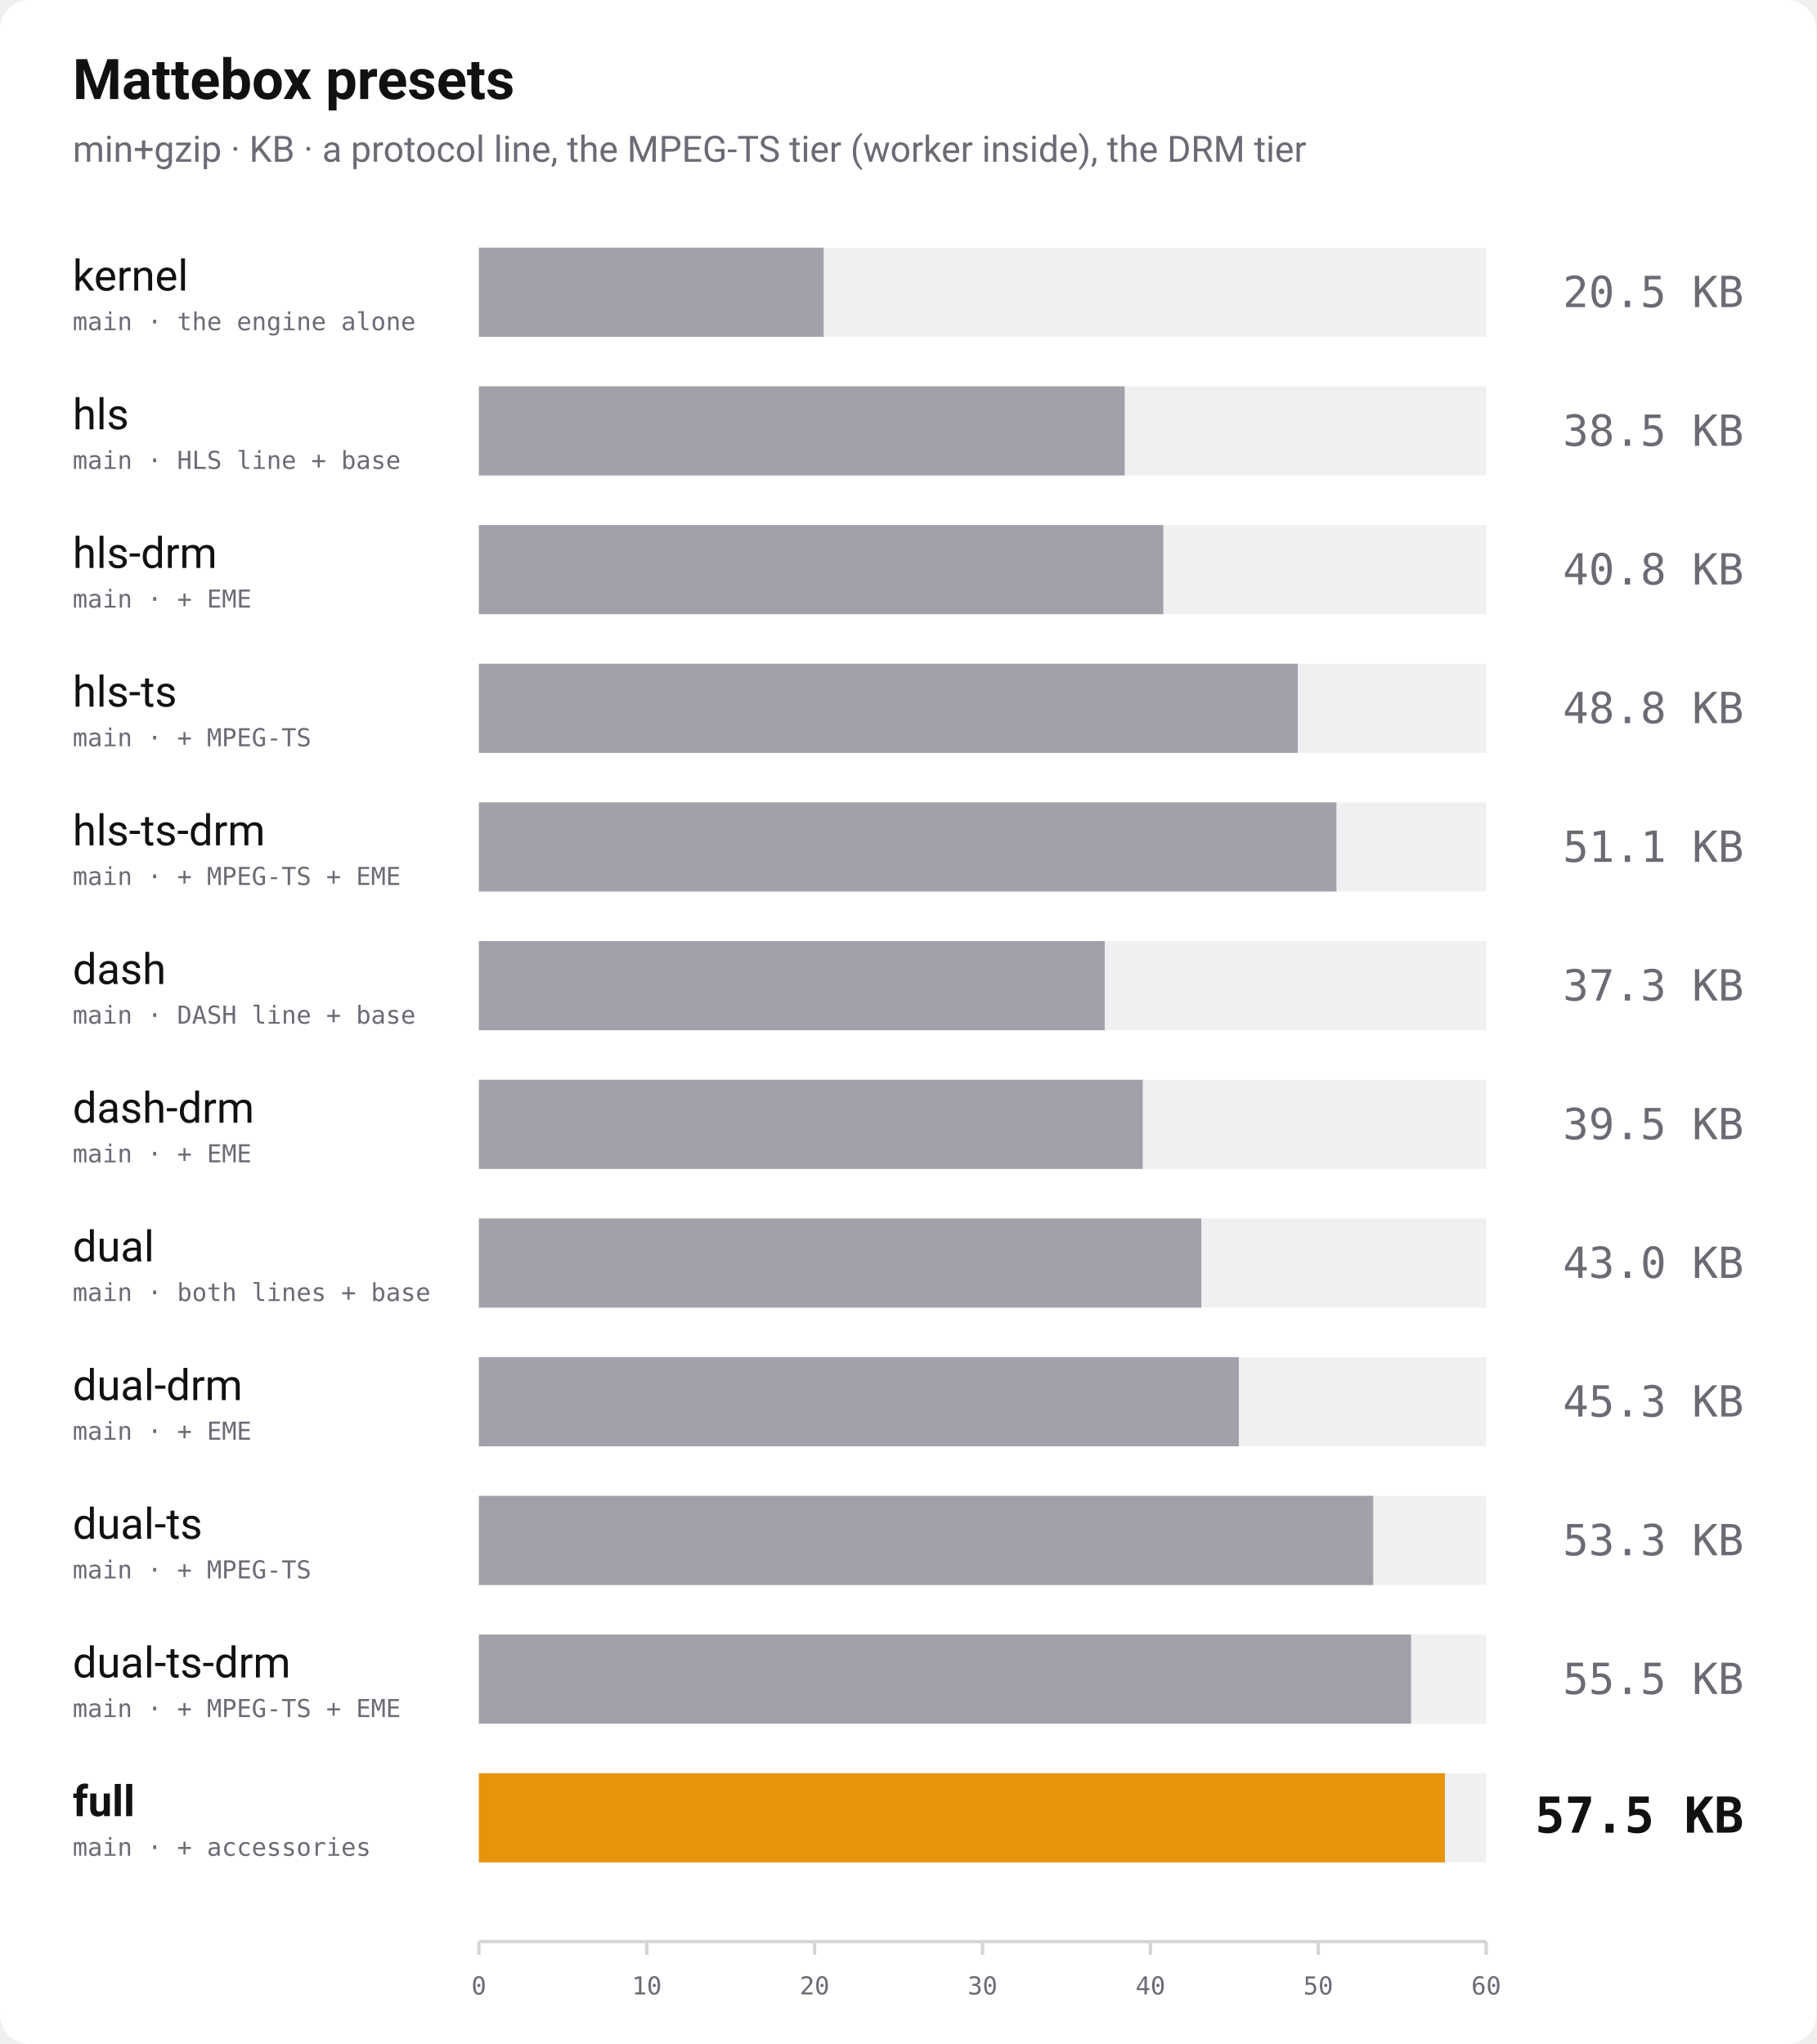
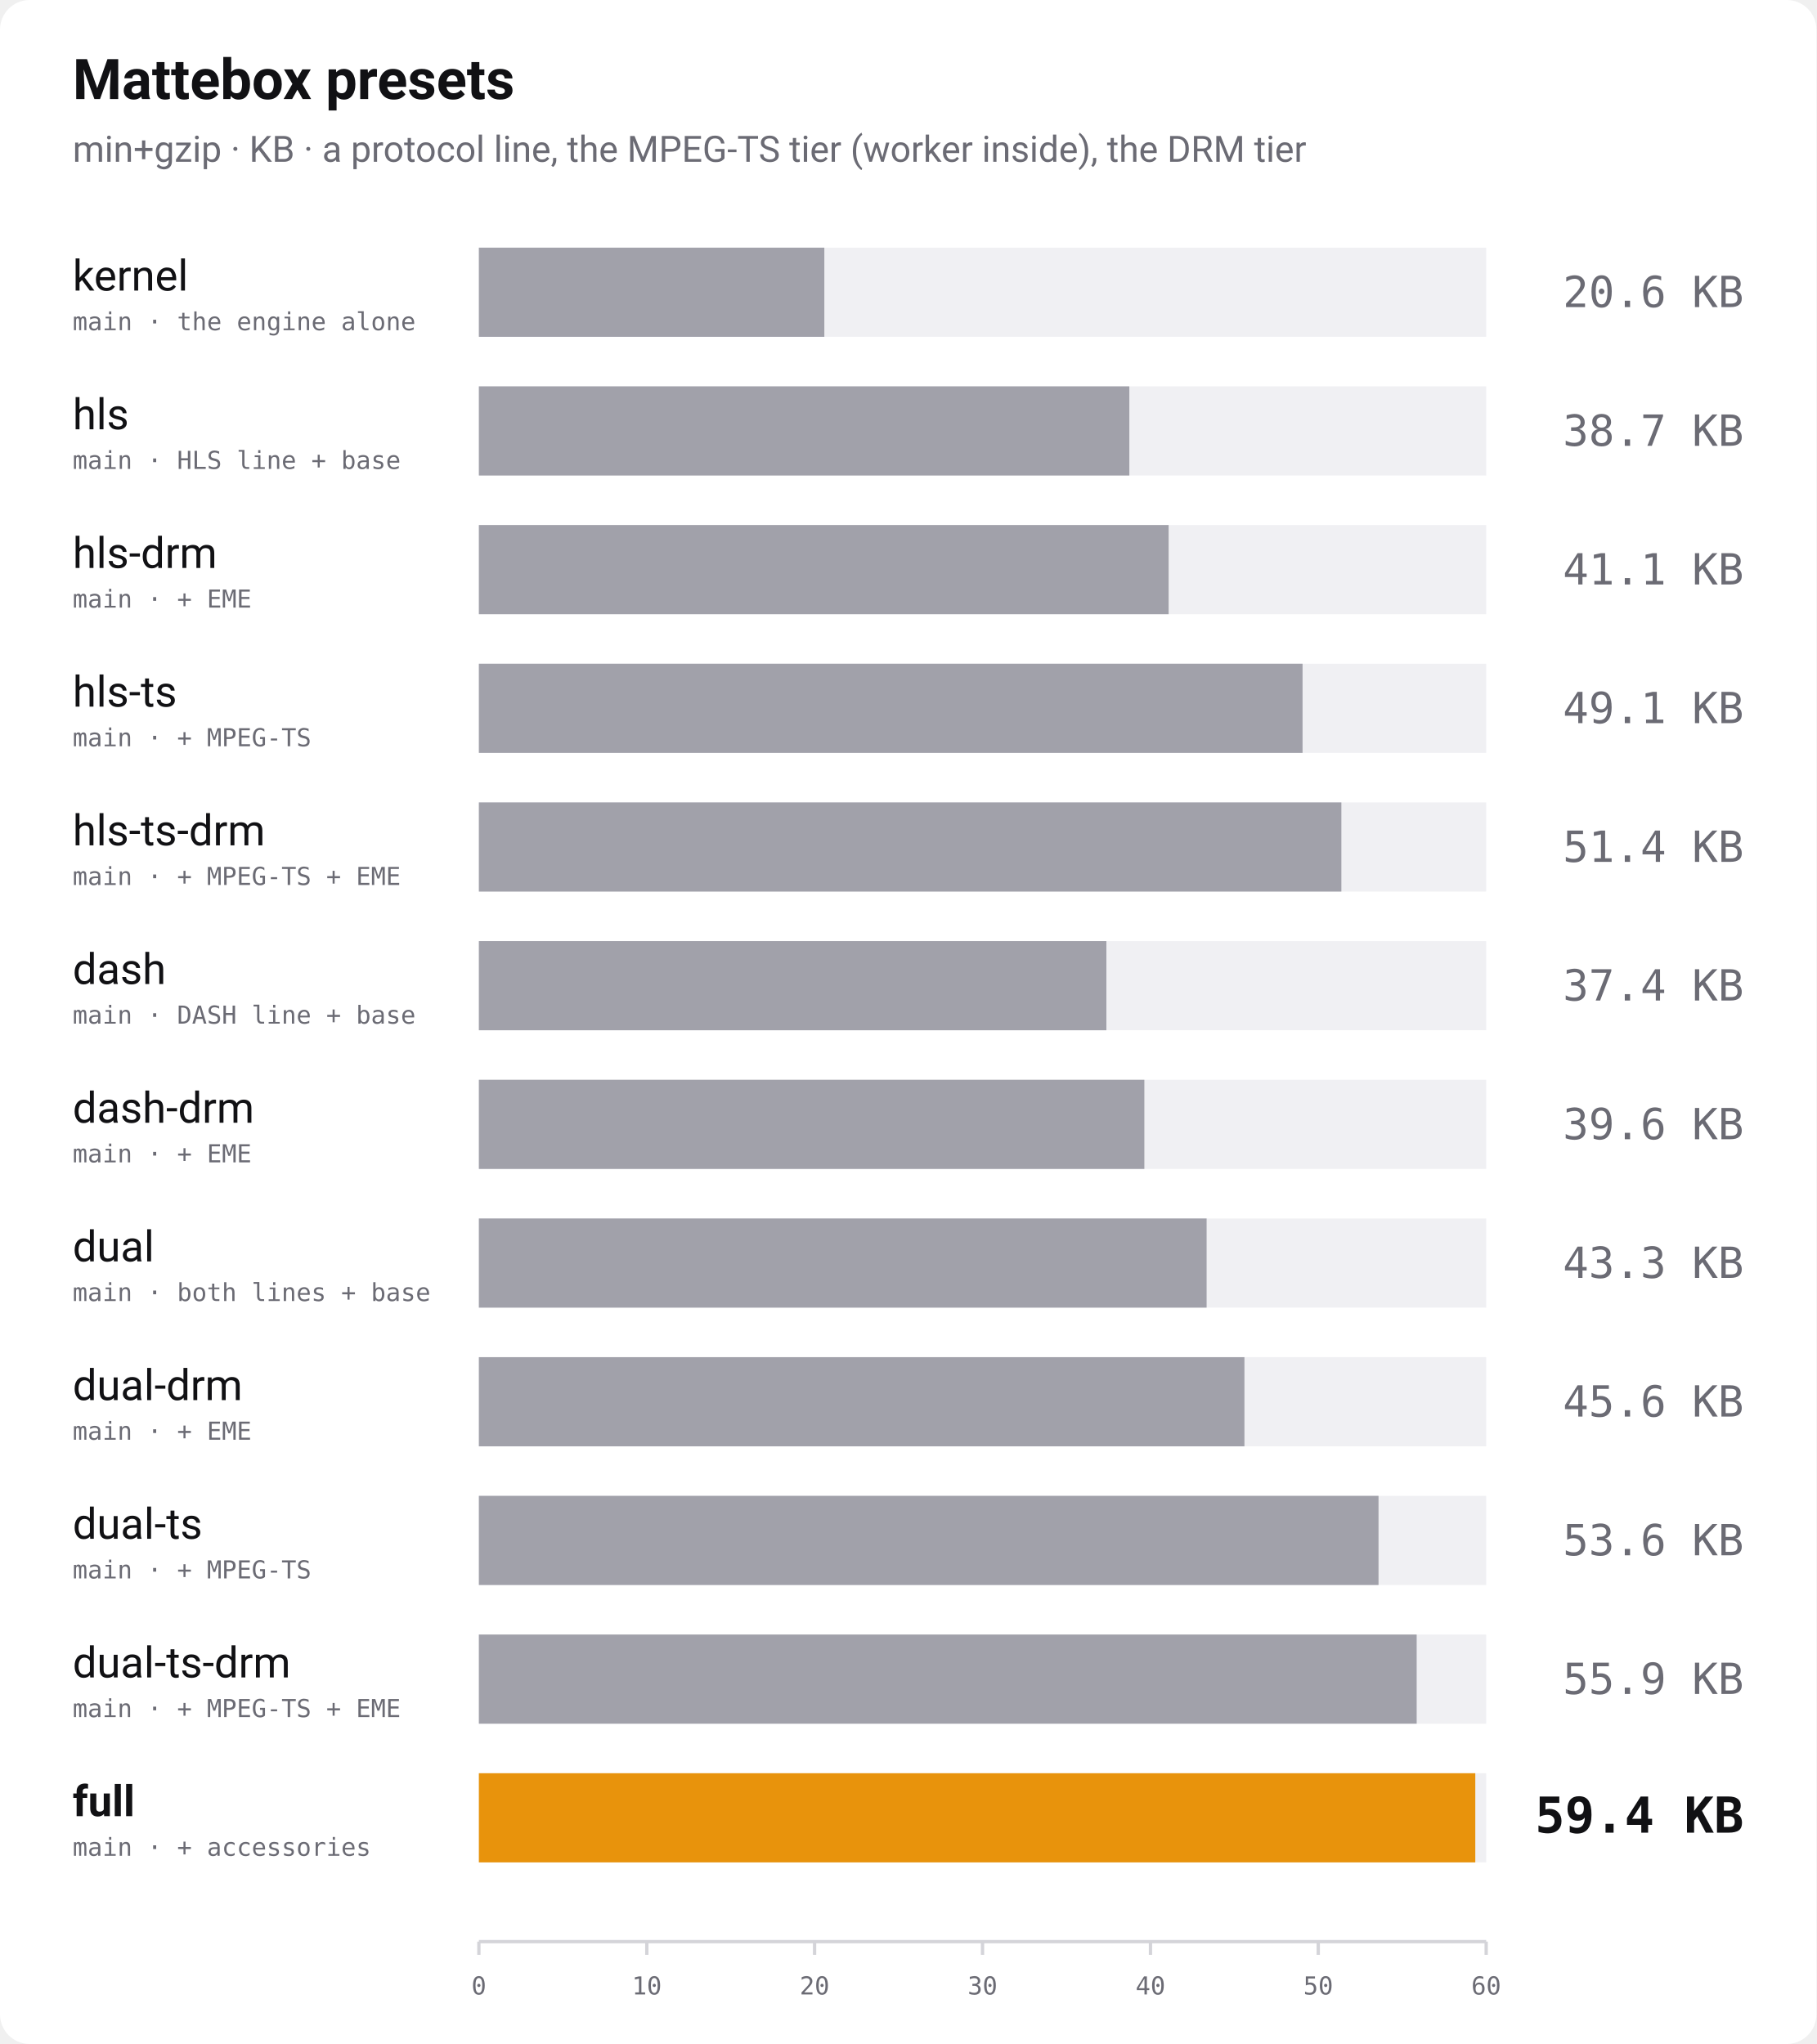
<svg xmlns="http://www.w3.org/2000/svg" width="1100" height="1238" viewBox="0 0 1100 1238" role="img" aria-label="Bundle size of every Mattebox preset, min+gzip">
  <rect width="1100" height="1238" rx="18" fill="#ffffff" />
  <text x="44" y="60" font-family="-apple-system, 'Segoe UI', Roboto, Helvetica, Arial, sans-serif" font-size="34" font-weight="700" fill="#111114">Mattebox presets</text>
  <text x="44" y="98" font-family="-apple-system, 'Segoe UI', Roboto, Helvetica, Arial, sans-serif" font-size="22" fill="#6b6b74">min+gzip · KB · a protocol line, the MPEG-TS tier (worker inside), the DRM tier</text>
  <text x="44" y="176" font-family="-apple-system, 'Segoe UI', Roboto, Helvetica, Arial, sans-serif" font-size="26" font-weight="400" fill="#111114">kernel</text>
  <text x="44" y="200" font-family="ui-monospace, 'SF Mono', Menlo, Consolas, monospace" font-size="15" fill="#6b6b74">main · the engine alone</text>
  <rect x="290" y="150" width="610" height="54" fill="#f0f0f3" />
-   <rect x="290" y="150" width="208.8" height="54" fill="#a1a1aa" />
-   <text x="1056" y="186" text-anchor="end" font-family="ui-monospace, 'SF Mono', Menlo, Consolas, monospace" font-size="26" font-weight="400" fill="#6b6b74">20.5 KB</text>
+   <rect x="290" y="150" width="209.2" height="54" fill="#a1a1aa" />
+   <text x="1056" y="186" text-anchor="end" font-family="ui-monospace, 'SF Mono', Menlo, Consolas, monospace" font-size="26" font-weight="400" fill="#6b6b74">20.6 KB</text>
  <text x="44" y="260" font-family="-apple-system, 'Segoe UI', Roboto, Helvetica, Arial, sans-serif" font-size="26" font-weight="400" fill="#111114">hls</text>
  <text x="44" y="284" font-family="ui-monospace, 'SF Mono', Menlo, Consolas, monospace" font-size="15" fill="#6b6b74">main · HLS line + base</text>
  <rect x="290" y="234" width="610" height="54" fill="#f0f0f3" />
-   <rect x="290" y="234" width="391.1" height="54" fill="#a1a1aa" />
-   <text x="1056" y="270" text-anchor="end" font-family="ui-monospace, 'SF Mono', Menlo, Consolas, monospace" font-size="26" font-weight="400" fill="#6b6b74">38.5 KB</text>
+   <rect x="290" y="234" width="393.9" height="54" fill="#a1a1aa" />
+   <text x="1056" y="270" text-anchor="end" font-family="ui-monospace, 'SF Mono', Menlo, Consolas, monospace" font-size="26" font-weight="400" fill="#6b6b74">38.7 KB</text>
  <text x="44" y="344" font-family="-apple-system, 'Segoe UI', Roboto, Helvetica, Arial, sans-serif" font-size="26" font-weight="400" fill="#111114">hls-drm</text>
  <text x="44" y="368" font-family="ui-monospace, 'SF Mono', Menlo, Consolas, monospace" font-size="15" fill="#6b6b74">main · + EME</text>
  <rect x="290" y="318" width="610" height="54" fill="#f0f0f3" />
-   <rect x="290" y="318" width="414.5" height="54" fill="#a1a1aa" />
-   <text x="1056" y="354" text-anchor="end" font-family="ui-monospace, 'SF Mono', Menlo, Consolas, monospace" font-size="26" font-weight="400" fill="#6b6b74">40.8 KB</text>
+   <rect x="290" y="318" width="417.7" height="54" fill="#a1a1aa" />
+   <text x="1056" y="354" text-anchor="end" font-family="ui-monospace, 'SF Mono', Menlo, Consolas, monospace" font-size="26" font-weight="400" fill="#6b6b74">41.1 KB</text>
  <text x="44" y="428" font-family="-apple-system, 'Segoe UI', Roboto, Helvetica, Arial, sans-serif" font-size="26" font-weight="400" fill="#111114">hls-ts</text>
  <text x="44" y="452" font-family="ui-monospace, 'SF Mono', Menlo, Consolas, monospace" font-size="15" fill="#6b6b74">main · + MPEG-TS</text>
  <rect x="290" y="402" width="610" height="54" fill="#f0f0f3" />
-   <rect x="290" y="402" width="495.9" height="54" fill="#a1a1aa" />
-   <text x="1056" y="438" text-anchor="end" font-family="ui-monospace, 'SF Mono', Menlo, Consolas, monospace" font-size="26" font-weight="400" fill="#6b6b74">48.8 KB</text>
+   <rect x="290" y="402" width="498.8" height="54" fill="#a1a1aa" />
+   <text x="1056" y="438" text-anchor="end" font-family="ui-monospace, 'SF Mono', Menlo, Consolas, monospace" font-size="26" font-weight="400" fill="#6b6b74">49.1 KB</text>
  <text x="44" y="512" font-family="-apple-system, 'Segoe UI', Roboto, Helvetica, Arial, sans-serif" font-size="26" font-weight="400" fill="#111114">hls-ts-drm</text>
  <text x="44" y="536" font-family="ui-monospace, 'SF Mono', Menlo, Consolas, monospace" font-size="15" fill="#6b6b74">main · + MPEG-TS + EME</text>
  <rect x="290" y="486" width="610" height="54" fill="#f0f0f3" />
-   <rect x="290" y="486" width="519.3" height="54" fill="#a1a1aa" />
-   <text x="1056" y="522" text-anchor="end" font-family="ui-monospace, 'SF Mono', Menlo, Consolas, monospace" font-size="26" font-weight="400" fill="#6b6b74">51.1 KB</text>
+   <rect x="290" y="486" width="522.3" height="54" fill="#a1a1aa" />
+   <text x="1056" y="522" text-anchor="end" font-family="ui-monospace, 'SF Mono', Menlo, Consolas, monospace" font-size="26" font-weight="400" fill="#6b6b74">51.4 KB</text>
  <text x="44" y="596" font-family="-apple-system, 'Segoe UI', Roboto, Helvetica, Arial, sans-serif" font-size="26" font-weight="400" fill="#111114">dash</text>
  <text x="44" y="620" font-family="ui-monospace, 'SF Mono', Menlo, Consolas, monospace" font-size="15" fill="#6b6b74">main · DASH line + base</text>
  <rect x="290" y="570" width="610" height="54" fill="#f0f0f3" />
-   <rect x="290" y="570" width="379.0" height="54" fill="#a1a1aa" />
-   <text x="1056" y="606" text-anchor="end" font-family="ui-monospace, 'SF Mono', Menlo, Consolas, monospace" font-size="26" font-weight="400" fill="#6b6b74">37.3 KB</text>
+   <rect x="290" y="570" width="380.0" height="54" fill="#a1a1aa" />
+   <text x="1056" y="606" text-anchor="end" font-family="ui-monospace, 'SF Mono', Menlo, Consolas, monospace" font-size="26" font-weight="400" fill="#6b6b74">37.4 KB</text>
  <text x="44" y="680" font-family="-apple-system, 'Segoe UI', Roboto, Helvetica, Arial, sans-serif" font-size="26" font-weight="400" fill="#111114">dash-drm</text>
  <text x="44" y="704" font-family="ui-monospace, 'SF Mono', Menlo, Consolas, monospace" font-size="15" fill="#6b6b74">main · + EME</text>
  <rect x="290" y="654" width="610" height="54" fill="#f0f0f3" />
-   <rect x="290" y="654" width="402.0" height="54" fill="#a1a1aa" />
-   <text x="1056" y="690" text-anchor="end" font-family="ui-monospace, 'SF Mono', Menlo, Consolas, monospace" font-size="26" font-weight="400" fill="#6b6b74">39.5 KB</text>
+   <rect x="290" y="654" width="403.0" height="54" fill="#a1a1aa" />
+   <text x="1056" y="690" text-anchor="end" font-family="ui-monospace, 'SF Mono', Menlo, Consolas, monospace" font-size="26" font-weight="400" fill="#6b6b74">39.6 KB</text>
  <text x="44" y="764" font-family="-apple-system, 'Segoe UI', Roboto, Helvetica, Arial, sans-serif" font-size="26" font-weight="400" fill="#111114">dual</text>
  <text x="44" y="788" font-family="ui-monospace, 'SF Mono', Menlo, Consolas, monospace" font-size="15" fill="#6b6b74">main · both lines + base</text>
  <rect x="290" y="738" width="610" height="54" fill="#f0f0f3" />
-   <rect x="290" y="738" width="437.5" height="54" fill="#a1a1aa" />
-   <text x="1056" y="774" text-anchor="end" font-family="ui-monospace, 'SF Mono', Menlo, Consolas, monospace" font-size="26" font-weight="400" fill="#6b6b74">43.0 KB</text>
+   <rect x="290" y="738" width="440.7" height="54" fill="#a1a1aa" />
+   <text x="1056" y="774" text-anchor="end" font-family="ui-monospace, 'SF Mono', Menlo, Consolas, monospace" font-size="26" font-weight="400" fill="#6b6b74">43.3 KB</text>
  <text x="44" y="848" font-family="-apple-system, 'Segoe UI', Roboto, Helvetica, Arial, sans-serif" font-size="26" font-weight="400" fill="#111114">dual-drm</text>
  <text x="44" y="872" font-family="ui-monospace, 'SF Mono', Menlo, Consolas, monospace" font-size="15" fill="#6b6b74">main · + EME</text>
  <rect x="290" y="822" width="610" height="54" fill="#f0f0f3" />
-   <rect x="290" y="822" width="460.2" height="54" fill="#a1a1aa" />
-   <text x="1056" y="858" text-anchor="end" font-family="ui-monospace, 'SF Mono', Menlo, Consolas, monospace" font-size="26" font-weight="400" fill="#6b6b74">45.3 KB</text>
+   <rect x="290" y="822" width="463.6" height="54" fill="#a1a1aa" />
+   <text x="1056" y="858" text-anchor="end" font-family="ui-monospace, 'SF Mono', Menlo, Consolas, monospace" font-size="26" font-weight="400" fill="#6b6b74">45.6 KB</text>
  <text x="44" y="932" font-family="-apple-system, 'Segoe UI', Roboto, Helvetica, Arial, sans-serif" font-size="26" font-weight="400" fill="#111114">dual-ts</text>
  <text x="44" y="956" font-family="ui-monospace, 'SF Mono', Menlo, Consolas, monospace" font-size="15" fill="#6b6b74">main · + MPEG-TS</text>
  <rect x="290" y="906" width="610" height="54" fill="#f0f0f3" />
-   <rect x="290" y="906" width="541.6" height="54" fill="#a1a1aa" />
-   <text x="1056" y="942" text-anchor="end" font-family="ui-monospace, 'SF Mono', Menlo, Consolas, monospace" font-size="26" font-weight="400" fill="#6b6b74">53.3 KB</text>
+   <rect x="290" y="906" width="544.8" height="54" fill="#a1a1aa" />
+   <text x="1056" y="942" text-anchor="end" font-family="ui-monospace, 'SF Mono', Menlo, Consolas, monospace" font-size="26" font-weight="400" fill="#6b6b74">53.6 KB</text>
  <text x="44" y="1016" font-family="-apple-system, 'Segoe UI', Roboto, Helvetica, Arial, sans-serif" font-size="26" font-weight="400" fill="#111114">dual-ts-drm</text>
  <text x="44" y="1040" font-family="ui-monospace, 'SF Mono', Menlo, Consolas, monospace" font-size="15" fill="#6b6b74">main · + MPEG-TS + EME</text>
  <rect x="290" y="990" width="610" height="54" fill="#f0f0f3" />
-   <rect x="290" y="990" width="564.5" height="54" fill="#a1a1aa" />
-   <text x="1056" y="1026" text-anchor="end" font-family="ui-monospace, 'SF Mono', Menlo, Consolas, monospace" font-size="26" font-weight="400" fill="#6b6b74">55.5 KB</text>
+   <rect x="290" y="990" width="567.9" height="54" fill="#a1a1aa" />
+   <text x="1056" y="1026" text-anchor="end" font-family="ui-monospace, 'SF Mono', Menlo, Consolas, monospace" font-size="26" font-weight="400" fill="#6b6b74">55.9 KB</text>
  <text x="44" y="1100" font-family="-apple-system, 'Segoe UI', Roboto, Helvetica, Arial, sans-serif" font-size="26" font-weight="700" fill="#111114">full</text>
  <text x="44" y="1124" font-family="ui-monospace, 'SF Mono', Menlo, Consolas, monospace" font-size="15" fill="#6b6b74">main · + accessories</text>
  <rect x="290" y="1074" width="610" height="54" fill="#f0f0f3" />
-   <rect x="290" y="1074" width="585.0" height="54" fill="#e8930c" />
-   <text x="1056" y="1110" text-anchor="end" font-family="ui-monospace, 'SF Mono', Menlo, Consolas, monospace" font-size="30" font-weight="700" fill="#111114">57.5 KB</text>
+   <rect x="290" y="1074" width="603.4" height="54" fill="#e8930c" />
+   <text x="1056" y="1110" text-anchor="end" font-family="ui-monospace, 'SF Mono', Menlo, Consolas, monospace" font-size="30" font-weight="700" fill="#111114">59.4 KB</text>
  <line x1="290" y1="1176" x2="900" y2="1176" stroke="#d4d4d9" stroke-width="2" />
  <line x1="290.0" y1="1176" x2="290.0" y2="1184" stroke="#d4d4d9" stroke-width="2" />
  <text x="290.0" y="1208" text-anchor="middle" font-family="ui-monospace, 'SF Mono', Menlo, Consolas, monospace" font-size="15" fill="#6b6b74">0</text>
  <line x1="391.7" y1="1176" x2="391.7" y2="1184" stroke="#d4d4d9" stroke-width="2" />
  <text x="391.7" y="1208" text-anchor="middle" font-family="ui-monospace, 'SF Mono', Menlo, Consolas, monospace" font-size="15" fill="#6b6b74">10</text>
  <line x1="493.3" y1="1176" x2="493.3" y2="1184" stroke="#d4d4d9" stroke-width="2" />
  <text x="493.3" y="1208" text-anchor="middle" font-family="ui-monospace, 'SF Mono', Menlo, Consolas, monospace" font-size="15" fill="#6b6b74">20</text>
  <line x1="595.0" y1="1176" x2="595.0" y2="1184" stroke="#d4d4d9" stroke-width="2" />
  <text x="595.0" y="1208" text-anchor="middle" font-family="ui-monospace, 'SF Mono', Menlo, Consolas, monospace" font-size="15" fill="#6b6b74">30</text>
  <line x1="696.7" y1="1176" x2="696.7" y2="1184" stroke="#d4d4d9" stroke-width="2" />
  <text x="696.7" y="1208" text-anchor="middle" font-family="ui-monospace, 'SF Mono', Menlo, Consolas, monospace" font-size="15" fill="#6b6b74">40</text>
  <line x1="798.3" y1="1176" x2="798.3" y2="1184" stroke="#d4d4d9" stroke-width="2" />
  <text x="798.3" y="1208" text-anchor="middle" font-family="ui-monospace, 'SF Mono', Menlo, Consolas, monospace" font-size="15" fill="#6b6b74">50</text>
  <line x1="900.0" y1="1176" x2="900.0" y2="1184" stroke="#d4d4d9" stroke-width="2" />
  <text x="900.0" y="1208" text-anchor="middle" font-family="ui-monospace, 'SF Mono', Menlo, Consolas, monospace" font-size="15" fill="#6b6b74">60</text>
</svg>
